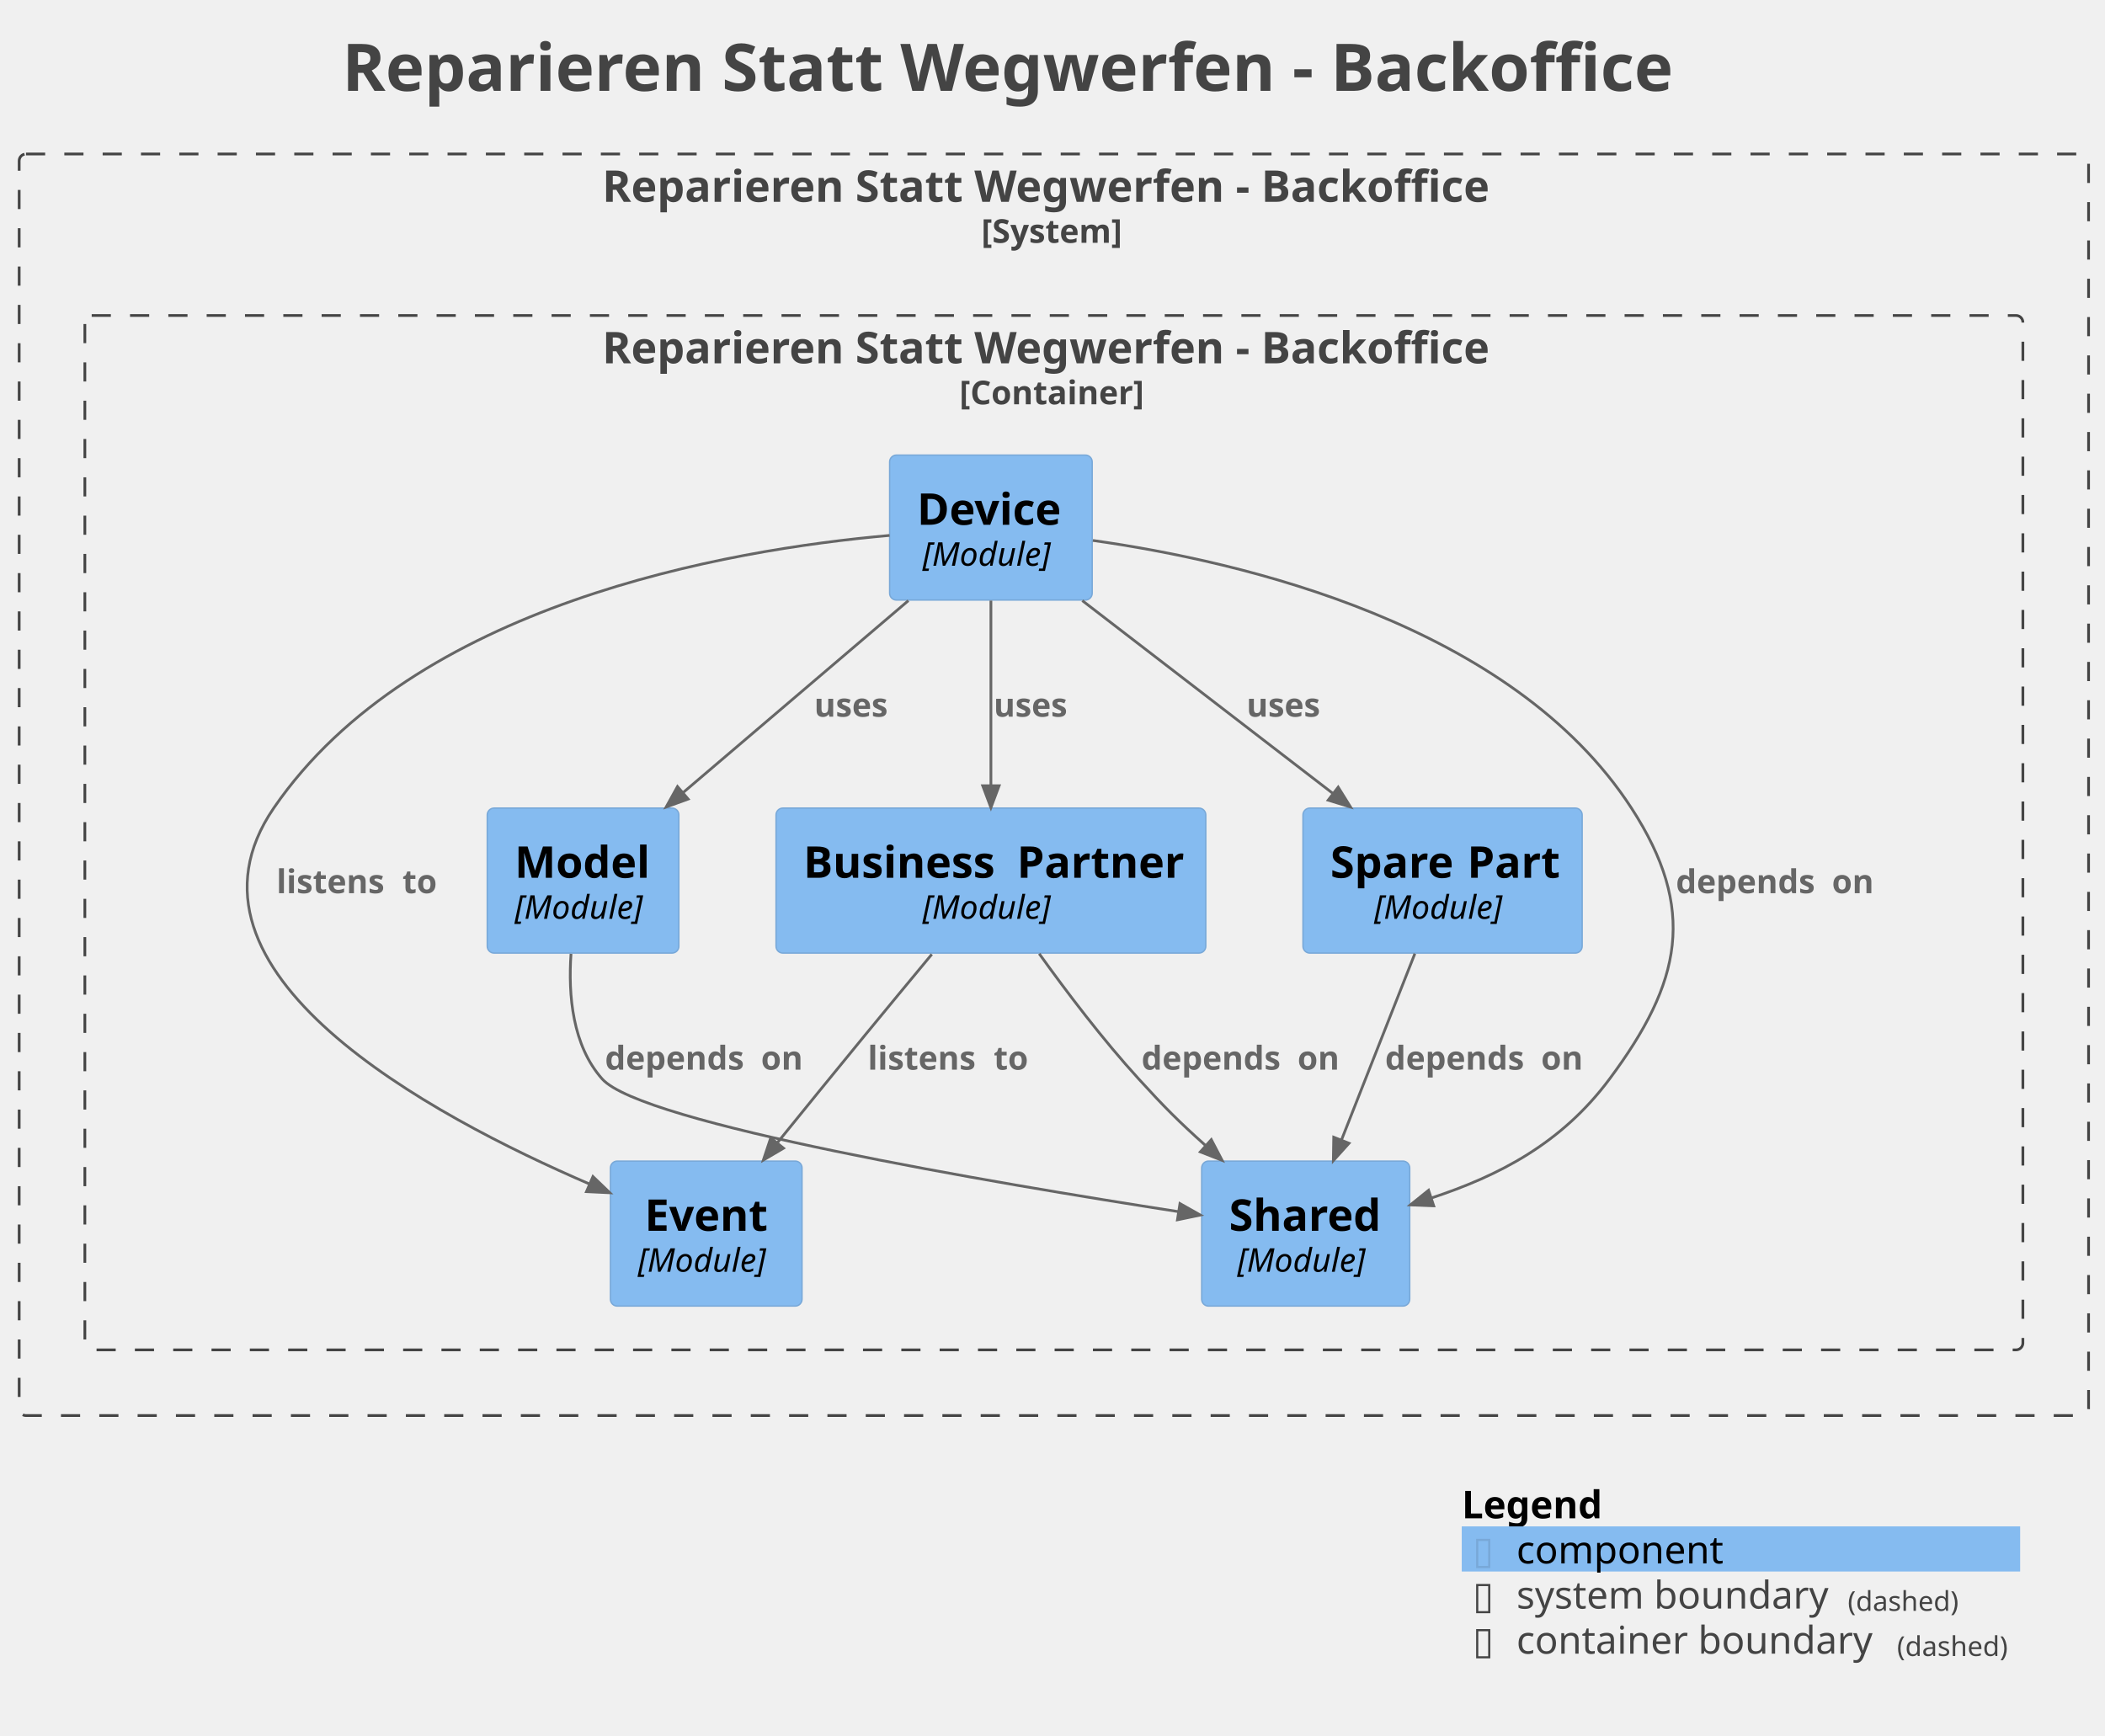
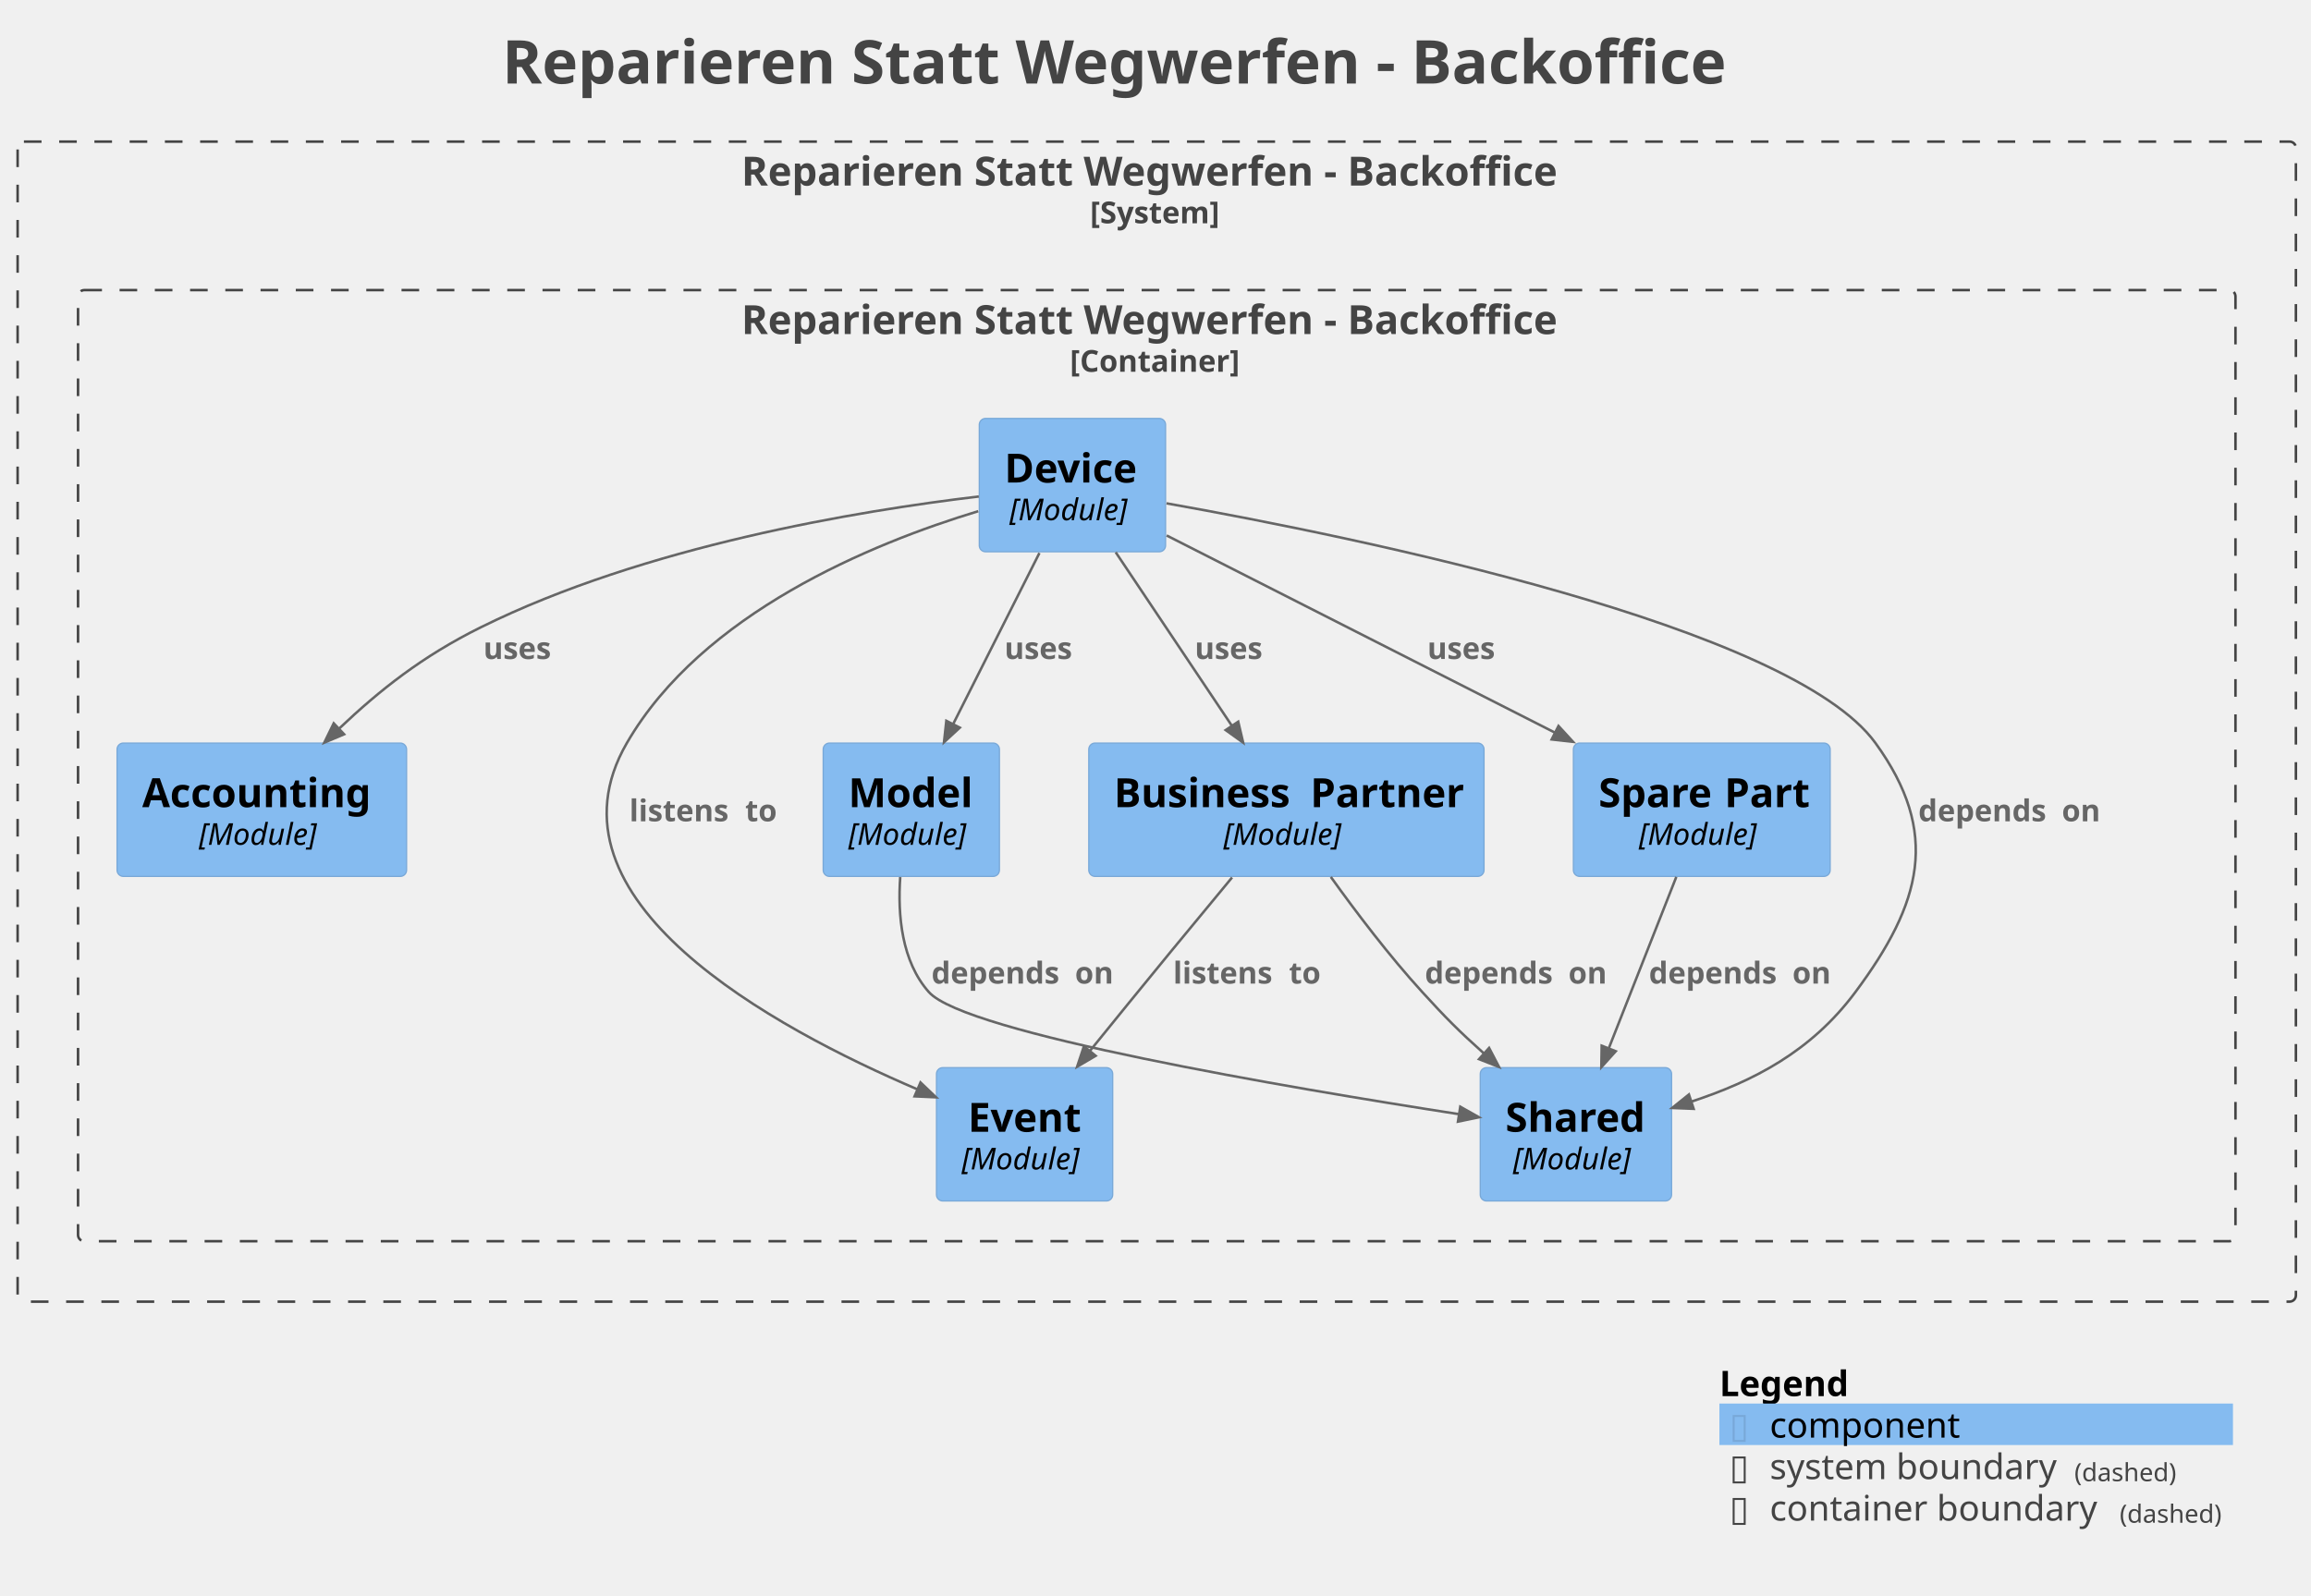
- <svg xmlns="http://www.w3.org/2000/svg" contentStyleType="text/css" height="634px" preserveAspectRatio="none" style="width:769px;height:634px;background:#FFFFFF;" version="1.1" viewBox="0 0 769 634" width="769px" zoomAndPan="magnify">
+ <svg xmlns="http://www.w3.org/2000/svg" contentStyleType="text/css" height="634px" preserveAspectRatio="none" style="width:918px;height:634px;background:#FFFFFF;" version="1.1" viewBox="0 0 918 634" width="918px" zoomAndPan="magnify">
  <defs />
  <g>
-     <text fill="#444444" font-family="sans-serif" font-size="24" font-weight="bold" lengthAdjust="spacing" textLength="505" x="125" y="33.203">Reparieren Statt Wegwerfen - Backoffice
+     <text fill="#444444" font-family="sans-serif" font-size="24" font-weight="bold" lengthAdjust="spacing" textLength="505" x="199.5" y="33.203">Reparieren Statt Wegwerfen - Backoffice
        </text>
    <g id="cluster_ReparierenStattWegwerfenBackoffice_boundary">
-       <rect fill="none" height="460.93" rx="2.5" ry="2.5" style="stroke:#444444;stroke-width:1.0;stroke-dasharray:7.0,7.0;" width="756" x="7" y="56.266" />
-       <text fill="#444444" font-family="sans-serif" font-size="16" font-weight="bold" lengthAdjust="spacing" textLength="330" x="220" y="73.734">Reparieren Statt Wegwerfen - Backoffice
-             </text>
-       <text fill="#444444" font-family="sans-serif" font-size="12" font-weight="bold" lengthAdjust="spacing" textLength="53" x="358.5" y="88.711">[System]
+       <rect fill="none" height="460.93" rx="2.5" ry="2.5" style="stroke:#444444;stroke-width:1.0;stroke-dasharray:7.0,7.0;" width="905" x="7" y="56.266" />
+       <text fill="#444444" font-family="sans-serif" font-size="16" font-weight="bold" lengthAdjust="spacing" textLength="330" x="294.5" y="73.734">Reparieren Statt Wegwerfen - Backoffice
+             </text>
+       <text fill="#444444" font-family="sans-serif" font-size="12" font-weight="bold" lengthAdjust="spacing" textLength="53" x="433" y="88.711">[System]
            </text>
    </g>
    <g id="cluster_ReparierenStattWegwerfenBackoffice.ReparierenStattWegwerfenBackoffice_boundary">
-       <rect fill="none" height="377.93" rx="2.5" ry="2.5" style="stroke:#444444;stroke-width:1.0;stroke-dasharray:7.0,7.0;" width="708" x="31" y="115.266" />
-       <text fill="#444444" font-family="sans-serif" font-size="16" font-weight="bold" lengthAdjust="spacing" textLength="330" x="220" y="132.734">Reparieren Statt Wegwerfen - Backoffice
-             </text>
-       <text fill="#444444" font-family="sans-serif" font-size="12" font-weight="bold" lengthAdjust="spacing" textLength="69" x="350.5" y="147.711">[Container]
+       <rect fill="none" height="377.93" rx="2.5" ry="2.5" style="stroke:#444444;stroke-width:1.0;stroke-dasharray:7.0,7.0;" width="857" x="31" y="115.266" />
+       <text fill="#444444" font-family="sans-serif" font-size="16" font-weight="bold" lengthAdjust="spacing" textLength="330" x="294.5" y="132.734">Reparieren Statt Wegwerfen - Backoffice
+             </text>
+       <text fill="#444444" font-family="sans-serif" font-size="12" font-weight="bold" lengthAdjust="spacing" textLength="69" x="425" y="147.711">[Container]
            </text>
    </g>
    <g id="elem_ReparierenStattWegwerfenBackoffice.ReparierenStattWegwerfenBackoffice.Device">
-       <rect fill="#85BBF0" height="52.977" rx="2.5" ry="2.5" style="stroke:#78A8D8;stroke-width:0.5;" width="74" x="325" y="166.266" />
-       <text fill="#000000" font-family="sans-serif" font-size="16" font-weight="bold" lengthAdjust="spacing" textLength="54" x="335" y="191.734">Device
-             </text>
-       <text fill="#000000" font-family="sans-serif" font-size="12" font-style="italic" lengthAdjust="spacing" textLength="50" x="337" y="206.711">[Module]
+       <rect fill="#85BBF0" height="52.977" rx="2.5" ry="2.5" style="stroke:#78A8D8;stroke-width:0.5;" width="74" x="389" y="166.266" />
+       <text fill="#000000" font-family="sans-serif" font-size="16" font-weight="bold" lengthAdjust="spacing" textLength="54" x="399" y="191.734">Device
+             </text>
+       <text fill="#000000" font-family="sans-serif" font-size="12" font-style="italic" lengthAdjust="spacing" textLength="50" x="401" y="206.711">[Module]
+             </text>
+     </g>
+     <g id="elem_ReparierenStattWegwerfenBackoffice.ReparierenStattWegwerfenBackoffice.Accounting">
+       <rect fill="#85BBF0" height="52.977" rx="2.5" ry="2.5" style="stroke:#78A8D8;stroke-width:0.5;" width="115" x="46.5" y="295.246" />
+       <text fill="#000000" font-family="sans-serif" font-size="16" font-weight="bold" lengthAdjust="spacing" textLength="95" x="56.5" y="320.714">Accounting
+             </text>
+       <text fill="#000000" font-family="sans-serif" font-size="12" font-style="italic" lengthAdjust="spacing" textLength="50" x="79" y="335.691">[Module]
            </text>
    </g>
    <g id="elem_ReparierenStattWegwerfenBackoffice.ReparierenStattWegwerfenBackoffice.Event">
-       <rect fill="#85BBF0" height="52.977" rx="2.5" ry="2.5" style="stroke:#78A8D8;stroke-width:0.5;" width="70" x="223" y="424.216" />
-       <text fill="#000000" font-family="sans-serif" font-size="16" font-weight="bold" lengthAdjust="spacing" textLength="45" x="235.5" y="449.684">Event
-             </text>
-       <text fill="#000000" font-family="sans-serif" font-size="12" font-style="italic" lengthAdjust="spacing" textLength="50" x="233" y="464.661">[Module]
+       <rect fill="#85BBF0" height="52.977" rx="2.5" ry="2.5" style="stroke:#78A8D8;stroke-width:0.5;" width="70" x="372" y="424.216" />
+       <text fill="#000000" font-family="sans-serif" font-size="16" font-weight="bold" lengthAdjust="spacing" textLength="45" x="384.5" y="449.684">Event
+             </text>
+       <text fill="#000000" font-family="sans-serif" font-size="12" font-style="italic" lengthAdjust="spacing" textLength="50" x="382" y="464.661">[Module]
            </text>
    </g>
    <g id="elem_ReparierenStattWegwerfenBackoffice.ReparierenStattWegwerfenBackoffice.Shared">
-       <rect fill="#85BBF0" height="52.977" rx="2.5" ry="2.5" style="stroke:#78A8D8;stroke-width:0.5;" width="76" x="439" y="424.216" />
-       <text fill="#000000" font-family="sans-serif" font-size="16" font-weight="bold" lengthAdjust="spacing" textLength="56" x="449" y="449.684">Shared
-             </text>
-       <text fill="#000000" font-family="sans-serif" font-size="12" font-style="italic" lengthAdjust="spacing" textLength="50" x="452" y="464.661">[Module]
+       <rect fill="#85BBF0" height="52.977" rx="2.5" ry="2.5" style="stroke:#78A8D8;stroke-width:0.5;" width="76" x="588" y="424.216" />
+       <text fill="#000000" font-family="sans-serif" font-size="16" font-weight="bold" lengthAdjust="spacing" textLength="56" x="598" y="449.684">Shared
+             </text>
+       <text fill="#000000" font-family="sans-serif" font-size="12" font-style="italic" lengthAdjust="spacing" textLength="50" x="601" y="464.661">[Module]
            </text>
    </g>
    <g id="elem_ReparierenStattWegwerfenBackoffice.ReparierenStattWegwerfenBackoffice.BusinessPartner">
-       <rect fill="#85BBF0" height="52.977" rx="2.5" ry="2.5" style="stroke:#78A8D8;stroke-width:0.5;" width="157" x="283.5" y="295.246" />
-       <text fill="#000000" font-family="sans-serif" font-size="16" font-weight="bold" lengthAdjust="spacing" textLength="73" x="293.5" y="320.714">Business
-             </text>
-       <text fill="#000000" font-family="sans-serif" font-size="16" font-weight="bold" lengthAdjust="spacing" textLength="5" x="366.5" y="320.714"> 
-             </text>
-       <text fill="#000000" font-family="sans-serif" font-size="16" font-weight="bold" lengthAdjust="spacing" textLength="59" x="371.5" y="320.714">Partner
+       <rect fill="#85BBF0" height="52.977" rx="2.5" ry="2.5" style="stroke:#78A8D8;stroke-width:0.5;" width="157" x="432.5" y="295.246" />
+       <text fill="#000000" font-family="sans-serif" font-size="16" font-weight="bold" lengthAdjust="spacing" textLength="73" x="442.5" y="320.714">Business
+             </text>
+       <text fill="#000000" font-family="sans-serif" font-size="16" font-weight="bold" lengthAdjust="spacing" textLength="5" x="515.5" y="320.714"> 
+             </text>
+       <text fill="#000000" font-family="sans-serif" font-size="16" font-weight="bold" lengthAdjust="spacing" textLength="59" x="520.5" y="320.714">Partner
+             </text>
+       <text fill="#000000" font-family="sans-serif" font-size="12" font-style="italic" lengthAdjust="spacing" textLength="50" x="486" y="335.691">[Module]
+             </text>
+     </g>
+     <g id="elem_ReparierenStattWegwerfenBackoffice.ReparierenStattWegwerfenBackoffice.Model">
+       <rect fill="#85BBF0" height="52.977" rx="2.5" ry="2.5" style="stroke:#78A8D8;stroke-width:0.5;" width="70" x="327" y="295.246" />
+       <text fill="#000000" font-family="sans-serif" font-size="16" font-weight="bold" lengthAdjust="spacing" textLength="50" x="337" y="320.714">Model
            </text>
      <text fill="#000000" font-family="sans-serif" font-size="12" font-style="italic" lengthAdjust="spacing" textLength="50" x="337" y="335.691">[Module]
            </text>
    </g>
-     <g id="elem_ReparierenStattWegwerfenBackoffice.ReparierenStattWegwerfenBackoffice.Model">
-       <rect fill="#85BBF0" height="52.977" rx="2.5" ry="2.5" style="stroke:#78A8D8;stroke-width:0.5;" width="70" x="178" y="295.246" />
-       <text fill="#000000" font-family="sans-serif" font-size="16" font-weight="bold" lengthAdjust="spacing" textLength="50" x="188" y="320.714">Model
-             </text>
-       <text fill="#000000" font-family="sans-serif" font-size="12" font-style="italic" lengthAdjust="spacing" textLength="50" x="188" y="335.691">[Module]
-             </text>
-     </g>
    <g id="elem_ReparierenStattWegwerfenBackoffice.ReparierenStattWegwerfenBackoffice.SparePart">
-       <rect fill="#85BBF0" height="52.977" rx="2.5" ry="2.5" style="stroke:#78A8D8;stroke-width:0.5;" width="102" x="476" y="295.246" />
-       <text fill="#000000" font-family="sans-serif" font-size="16" font-weight="bold" lengthAdjust="spacing" textLength="45" x="486" y="320.714">Spare
-             </text>
-       <text fill="#000000" font-family="sans-serif" font-size="16" font-weight="bold" lengthAdjust="spacing" textLength="5" x="531" y="320.714"> 
-             </text>
-       <text fill="#000000" font-family="sans-serif" font-size="16" font-weight="bold" lengthAdjust="spacing" textLength="32" x="536" y="320.714">Part
-             </text>
-       <text fill="#000000" font-family="sans-serif" font-size="12" font-style="italic" lengthAdjust="spacing" textLength="50" x="502" y="335.691">[Module]
+       <rect fill="#85BBF0" height="52.977" rx="2.5" ry="2.5" style="stroke:#78A8D8;stroke-width:0.5;" width="102" x="625" y="295.246" />
+       <text fill="#000000" font-family="sans-serif" font-size="16" font-weight="bold" lengthAdjust="spacing" textLength="45" x="635" y="320.714">Spare
+             </text>
+       <text fill="#000000" font-family="sans-serif" font-size="16" font-weight="bold" lengthAdjust="spacing" textLength="5" x="680" y="320.714"> 
+             </text>
+       <text fill="#000000" font-family="sans-serif" font-size="16" font-weight="bold" lengthAdjust="spacing" textLength="32" x="685" y="320.714">Part
+             </text>
+       <text fill="#000000" font-family="sans-serif" font-size="12" font-style="italic" lengthAdjust="spacing" textLength="50" x="651" y="335.691">[Module]
            </text>
    </g>
    <g id="link_ReparierenStattWegwerfenBackoffice.ReparierenStattWegwerfenBackoffice.Device_ReparierenStattWegwerfenBackoffice.ReparierenStattWegwerfenBackoffice.Event">
-       <path d="M324.97,195.626 C265.73,200.836 151.14,220.596 100,295.246 C59.03,355.056 157.323,407.579 215.434,432.629 " fill="none" id="ReparierenStattWegwerfenBackoffice.ReparierenStattWegwerfenBackoffice.Device-to-ReparierenStattWegwerfenBackoffice.ReparierenStattWegwerfenBackoffice.Event" style="stroke:#666666;stroke-width:1.0;" />
-       <polygon fill="#666666" points="222.78,435.796,216.621,429.874,214.246,435.384,222.78,435.796" style="stroke:#666666;stroke-width:1.0;" />
-       <text fill="#666666" font-family="sans-serif" font-size="12" font-weight="bold" lengthAdjust="spacing" textLength="42" x="101" y="326.337">listens
-             </text>
-       <text fill="#666666" font-family="sans-serif" font-size="12" font-weight="bold" lengthAdjust="spacing" textLength="4" x="143" y="326.337"> 
-             </text>
-       <text fill="#666666" font-family="sans-serif" font-size="12" font-weight="bold" lengthAdjust="spacing" textLength="13" x="147" y="326.337">to
+       <path d="M388.59,203.116 C346.14,215.966 278.92,243.596 249,295.246 C212.85,357.646 307.645,408.549 364.475,432.859 " fill="none" id="ReparierenStattWegwerfenBackoffice.ReparierenStattWegwerfenBackoffice.Device-to-ReparierenStattWegwerfenBackoffice.ReparierenStattWegwerfenBackoffice.Event" style="stroke:#666666;stroke-width:1.0;" />
+       <polygon fill="#666666" points="371.83,436.006,365.655,430.101,363.295,435.618,371.83,436.006" style="stroke:#666666;stroke-width:1.0;" />
+       <text fill="#666666" font-family="sans-serif" font-size="12" font-weight="bold" lengthAdjust="spacing" textLength="42" x="250" y="326.337">listens
+             </text>
+       <text fill="#666666" font-family="sans-serif" font-size="12" font-weight="bold" lengthAdjust="spacing" textLength="4" x="292" y="326.337"> 
+             </text>
+       <text fill="#666666" font-family="sans-serif" font-size="12" font-weight="bold" lengthAdjust="spacing" textLength="13" x="296" y="326.337">to
            </text>
    </g>
    <g id="link_ReparierenStattWegwerfenBackoffice.ReparierenStattWegwerfenBackoffice.Device_ReparierenStattWegwerfenBackoffice.ReparierenStattWegwerfenBackoffice.Shared">
-       <path d="M399.25,197.466 C453.47,205.106 552.39,227.996 596,295.246 C620.02,332.266 614.35,358.816 588,394.216 C570.38,417.896 547.428,429.621 522.828,437.731 " fill="none" id="ReparierenStattWegwerfenBackoffice.ReparierenStattWegwerfenBackoffice.Device-to-ReparierenStattWegwerfenBackoffice.ReparierenStattWegwerfenBackoffice.Shared" style="stroke:#666666;stroke-width:1.0;" />
-       <polygon fill="#666666" points="515.23,440.236,523.767,440.58,521.889,434.882,515.23,440.236" style="stroke:#666666;stroke-width:1.0;" />
-       <text fill="#666666" font-family="sans-serif" font-size="12" font-weight="bold" lengthAdjust="spacing" textLength="53" x="612.23" y="326.337">depends
-             </text>
-       <text fill="#666666" font-family="sans-serif" font-size="12" font-weight="bold" lengthAdjust="spacing" textLength="4" x="665.23" y="326.337"> 
-             </text>
-       <text fill="#666666" font-family="sans-serif" font-size="12" font-weight="bold" lengthAdjust="spacing" textLength="16" x="669.23" y="326.337">on
+       <path d="M463.38,199.996 C540.19,213.686 711.39,248.816 745,295.246 C770.88,330.986 763.35,358.816 737,394.216 C719.38,417.896 696.428,429.621 671.828,437.731 " fill="none" id="ReparierenStattWegwerfenBackoffice.ReparierenStattWegwerfenBackoffice.Device-to-ReparierenStattWegwerfenBackoffice.ReparierenStattWegwerfenBackoffice.Shared" style="stroke:#666666;stroke-width:1.0;" />
+       <polygon fill="#666666" points="664.23,440.236,672.767,440.58,670.889,434.882,664.23,440.236" style="stroke:#666666;stroke-width:1.0;" />
+       <text fill="#666666" font-family="sans-serif" font-size="12" font-weight="bold" lengthAdjust="spacing" textLength="53" x="762.01" y="326.337">depends
+             </text>
+       <text fill="#666666" font-family="sans-serif" font-size="12" font-weight="bold" lengthAdjust="spacing" textLength="4" x="815.01" y="326.337"> 
+             </text>
+       <text fill="#666666" font-family="sans-serif" font-size="12" font-weight="bold" lengthAdjust="spacing" textLength="16" x="819.01" y="326.337">on
            </text>
    </g>
    <g id="link_ReparierenStattWegwerfenBackoffice.ReparierenStattWegwerfenBackoffice.Device_ReparierenStattWegwerfenBackoffice.ReparierenStattWegwerfenBackoffice.Model">
-       <path d="M331.85,219.446 C306.08,241.406 275.279,267.657 249.449,289.667 " fill="none" id="ReparierenStattWegwerfenBackoffice.ReparierenStattWegwerfenBackoffice.Device-to-ReparierenStattWegwerfenBackoffice.ReparierenStattWegwerfenBackoffice.Model" style="stroke:#666666;stroke-width:1.0;" />
-       <polygon fill="#666666" points="243.36,294.856,251.395,291.95,247.503,287.384,243.36,294.856" style="stroke:#666666;stroke-width:1.0;" />
-       <text fill="#666666" font-family="sans-serif" font-size="12" font-weight="bold" lengthAdjust="spacing" textLength="29" x="297.42" y="261.847">uses
+       <path d="M412.89,219.726 C408.19,229.036 402.86,239.606 398,249.246 C390.37,264.386 385.441,274.182 378.591,287.772 " fill="none" id="ReparierenStattWegwerfenBackoffice.ReparierenStattWegwerfenBackoffice.Device-to-ReparierenStattWegwerfenBackoffice.ReparierenStattWegwerfenBackoffice.Model" style="stroke:#666666;stroke-width:1.0;" />
+       <polygon fill="#666666" points="374.99,294.916,381.27,289.122,375.912,286.421,374.99,294.916" style="stroke:#666666;stroke-width:1.0;" />
+       <text fill="#666666" font-family="sans-serif" font-size="12" font-weight="bold" lengthAdjust="spacing" textLength="29" x="399" y="261.847">uses
            </text>
    </g>
    <g id="link_ReparierenStattWegwerfenBackoffice.ReparierenStattWegwerfenBackoffice.Device_ReparierenStattWegwerfenBackoffice.ReparierenStattWegwerfenBackoffice.BusinessPartner">
-       <path d="M362,219.446 C362,241.476 362,265.056 362,287.076 " fill="none" id="ReparierenStattWegwerfenBackoffice.ReparierenStattWegwerfenBackoffice.Device-to-ReparierenStattWegwerfenBackoffice.ReparierenStattWegwerfenBackoffice.BusinessPartner" style="stroke:#666666;stroke-width:1.0;" />
-       <polygon fill="#666666" points="362,295.076,365,287.076,359,287.076,362,295.076" style="stroke:#666666;stroke-width:1.0;" />
-       <text fill="#666666" font-family="sans-serif" font-size="12" font-weight="bold" lengthAdjust="spacing" textLength="29" x="363" y="261.847">uses
+       <path d="M443.2,219.446 C457.95,241.476 474.63,266.408 489.37,288.428 " fill="none" id="ReparierenStattWegwerfenBackoffice.ReparierenStattWegwerfenBackoffice.Device-to-ReparierenStattWegwerfenBackoffice.ReparierenStattWegwerfenBackoffice.BusinessPartner" style="stroke:#666666;stroke-width:1.0;" />
+       <polygon fill="#666666" points="493.82,295.076,491.863,286.759,486.877,290.096,493.82,295.076" style="stroke:#666666;stroke-width:1.0;" />
+       <text fill="#666666" font-family="sans-serif" font-size="12" font-weight="bold" lengthAdjust="spacing" textLength="29" x="474.59" y="261.847">uses
            </text>
    </g>
    <g id="link_ReparierenStattWegwerfenBackoffice.ReparierenStattWegwerfenBackoffice.Device_ReparierenStattWegwerfenBackoffice.ReparierenStattWegwerfenBackoffice.SparePart">
-       <path d="M395.39,219.446 C423.92,241.406 458.44,267.966 487.04,289.976 " fill="none" id="ReparierenStattWegwerfenBackoffice.ReparierenStattWegwerfenBackoffice.Device-to-ReparierenStattWegwerfenBackoffice.ReparierenStattWegwerfenBackoffice.SparePart" style="stroke:#666666;stroke-width:1.0;" />
-       <polygon fill="#666666" points="493.38,294.856,488.87,287.599,485.21,292.354,493.38,294.856" style="stroke:#666666;stroke-width:1.0;" />
-       <text fill="#666666" font-family="sans-serif" font-size="12" font-weight="bold" lengthAdjust="spacing" textLength="29" x="455.38" y="261.847">uses
+       <path d="M463.43,212.766 C506.33,234.556 569.777,266.783 617.727,291.133 " fill="none" id="ReparierenStattWegwerfenBackoffice.ReparierenStattWegwerfenBackoffice.Device-to-ReparierenStattWegwerfenBackoffice.ReparierenStattWegwerfenBackoffice.SparePart" style="stroke:#666666;stroke-width:1.0;" />
+       <polygon fill="#666666" points="624.86,294.756,619.085,288.459,616.369,293.808,624.86,294.756" style="stroke:#666666;stroke-width:1.0;" />
+       <text fill="#666666" font-family="sans-serif" font-size="12" font-weight="bold" lengthAdjust="spacing" textLength="29" x="566.97" y="261.847">uses
+             </text>
+     </g>
+     <g id="link_ReparierenStattWegwerfenBackoffice.ReparierenStattWegwerfenBackoffice.Device_ReparierenStattWegwerfenBackoffice.ReparierenStattWegwerfenBackoffice.Accounting">
+       <path d="M388.82,197.276 C340.95,202.946 256.18,216.966 191,249.246 C167.7,260.786 150.938,274.124 134.628,289.574 " fill="none" id="ReparierenStattWegwerfenBackoffice.ReparierenStattWegwerfenBackoffice.Device-to-ReparierenStattWegwerfenBackoffice.ReparierenStattWegwerfenBackoffice.Accounting" style="stroke:#666666;stroke-width:1.0;" />
+       <polygon fill="#666666" points="128.82,295.076,136.691,291.752,132.565,287.396,128.82,295.076" style="stroke:#666666;stroke-width:1.0;" />
+       <text fill="#666666" font-family="sans-serif" font-size="12" font-weight="bold" lengthAdjust="spacing" textLength="29" x="192" y="261.847">uses
+             </text>
+     </g>
+     <g id="link_ReparierenStattWegwerfenBackoffice.ReparierenStattWegwerfenBackoffice.SparePart_ReparierenStattWegwerfenBackoffice.ReparierenStattWegwerfenBackoffice.Shared">
+       <path d="M665.88,348.426 C657.21,370.456 647.702,394.592 639.032,416.602 " fill="none" id="ReparierenStattWegwerfenBackoffice.ReparierenStattWegwerfenBackoffice.SparePart-to-ReparierenStattWegwerfenBackoffice.ReparierenStattWegwerfenBackoffice.Shared" style="stroke:#666666;stroke-width:1.0;" />
+       <polygon fill="#666666" points="636.1,424.046,641.823,417.702,636.241,415.503,636.1,424.046" style="stroke:#666666;stroke-width:1.0;" />
+       <text fill="#666666" font-family="sans-serif" font-size="12" font-weight="bold" lengthAdjust="spacing" textLength="53" x="654.99" y="390.817">depends
+             </text>
+       <text fill="#666666" font-family="sans-serif" font-size="12" font-weight="bold" lengthAdjust="spacing" textLength="4" x="707.99" y="390.817"> 
+             </text>
+       <text fill="#666666" font-family="sans-serif" font-size="12" font-weight="bold" lengthAdjust="spacing" textLength="16" x="711.99" y="390.817">on
            </text>
    </g>
    <g id="link_ReparierenStattWegwerfenBackoffice.ReparierenStattWegwerfenBackoffice.BusinessPartner_ReparierenStattWegwerfenBackoffice.ReparierenStattWegwerfenBackoffice.Event">
-       <path d="M340.41,348.656 C332.69,357.956 323.94,368.546 316,378.216 C303.64,393.296 294.911,404.016 283.901,417.626 " fill="none" id="ReparierenStattWegwerfenBackoffice.ReparierenStattWegwerfenBackoffice.BusinessPartner-to-ReparierenStattWegwerfenBackoffice.ReparierenStattWegwerfenBackoffice.Event" style="stroke:#666666;stroke-width:1.0;" />
-       <polygon fill="#666666" points="278.87,423.846,286.234,419.513,281.569,415.739,278.87,423.846" style="stroke:#666666;stroke-width:1.0;" />
-       <text fill="#666666" font-family="sans-serif" font-size="12" font-weight="bold" lengthAdjust="spacing" textLength="42" x="317" y="390.817">listens
-             </text>
-       <text fill="#666666" font-family="sans-serif" font-size="12" font-weight="bold" lengthAdjust="spacing" textLength="4" x="359" y="390.817"> 
-             </text>
-       <text fill="#666666" font-family="sans-serif" font-size="12" font-weight="bold" lengthAdjust="spacing" textLength="13" x="363" y="390.817">to
+       <path d="M489.41,348.656 C481.69,357.956 472.94,368.546 465,378.216 C452.64,393.296 443.911,404.016 432.901,417.626 " fill="none" id="ReparierenStattWegwerfenBackoffice.ReparierenStattWegwerfenBackoffice.BusinessPartner-to-ReparierenStattWegwerfenBackoffice.ReparierenStattWegwerfenBackoffice.Event" style="stroke:#666666;stroke-width:1.0;" />
+       <polygon fill="#666666" points="427.87,423.846,435.234,419.513,430.569,415.739,427.87,423.846" style="stroke:#666666;stroke-width:1.0;" />
+       <text fill="#666666" font-family="sans-serif" font-size="12" font-weight="bold" lengthAdjust="spacing" textLength="42" x="466" y="390.817">listens
+             </text>
+       <text fill="#666666" font-family="sans-serif" font-size="12" font-weight="bold" lengthAdjust="spacing" textLength="4" x="508" y="390.817"> 
+             </text>
+       <text fill="#666666" font-family="sans-serif" font-size="12" font-weight="bold" lengthAdjust="spacing" textLength="13" x="512" y="390.817">to
            </text>
    </g>
    <g id="link_ReparierenStattWegwerfenBackoffice.ReparierenStattWegwerfenBackoffice.BusinessPartner_ReparierenStattWegwerfenBackoffice.ReparierenStattWegwerfenBackoffice.Shared">
-       <path d="M379.65,348.446 C389.71,362.476 402.89,379.856 416,394.216 C425.36,404.476 430.431,409.588 440.511,418.618 " fill="none" id="ReparierenStattWegwerfenBackoffice.ReparierenStattWegwerfenBackoffice.BusinessPartner-to-ReparierenStattWegwerfenBackoffice.ReparierenStattWegwerfenBackoffice.Shared" style="stroke:#666666;stroke-width:1.0;" />
-       <polygon fill="#666666" points="446.47,423.956,442.513,416.383,438.51,420.852,446.47,423.956" style="stroke:#666666;stroke-width:1.0;" />
-       <text fill="#666666" font-family="sans-serif" font-size="12" font-weight="bold" lengthAdjust="spacing" textLength="53" x="417" y="390.817">depends
-             </text>
-       <text fill="#666666" font-family="sans-serif" font-size="12" font-weight="bold" lengthAdjust="spacing" textLength="4" x="470" y="390.817"> 
-             </text>
-       <text fill="#666666" font-family="sans-serif" font-size="12" font-weight="bold" lengthAdjust="spacing" textLength="16" x="474" y="390.817">on
+       <path d="M528.65,348.446 C538.71,362.476 551.89,379.856 565,394.216 C574.36,404.476 579.431,409.588 589.511,418.618 " fill="none" id="ReparierenStattWegwerfenBackoffice.ReparierenStattWegwerfenBackoffice.BusinessPartner-to-ReparierenStattWegwerfenBackoffice.ReparierenStattWegwerfenBackoffice.Shared" style="stroke:#666666;stroke-width:1.0;" />
+       <polygon fill="#666666" points="595.47,423.956,591.513,416.383,587.51,420.852,595.47,423.956" style="stroke:#666666;stroke-width:1.0;" />
+       <text fill="#666666" font-family="sans-serif" font-size="12" font-weight="bold" lengthAdjust="spacing" textLength="53" x="566" y="390.817">depends
+             </text>
+       <text fill="#666666" font-family="sans-serif" font-size="12" font-weight="bold" lengthAdjust="spacing" textLength="4" x="619" y="390.817"> 
+             </text>
+       <text fill="#666666" font-family="sans-serif" font-size="12" font-weight="bold" lengthAdjust="spacing" textLength="16" x="623" y="390.817">on
            </text>
    </g>
    <g id="link_ReparierenStattWegwerfenBackoffice.ReparierenStattWegwerfenBackoffice.Model_ReparierenStattWegwerfenBackoffice.ReparierenStattWegwerfenBackoffice.Shared">
-       <path d="M208.6,348.496 C207.55,363.586 209.13,382.026 220,394.216 C234.5,410.496 362.515,432.138 430.605,442.708 " fill="none" id="ReparierenStattWegwerfenBackoffice.ReparierenStattWegwerfenBackoffice.Model-to-ReparierenStattWegwerfenBackoffice.ReparierenStattWegwerfenBackoffice.Shared" style="stroke:#666666;stroke-width:1.0;" />
-       <polygon fill="#666666" points="438.51,443.936,431.065,439.744,430.144,445.673,438.51,443.936" style="stroke:#666666;stroke-width:1.0;" />
-       <text fill="#666666" font-family="sans-serif" font-size="12" font-weight="bold" lengthAdjust="spacing" textLength="53" x="221" y="390.817">depends
-             </text>
-       <text fill="#666666" font-family="sans-serif" font-size="12" font-weight="bold" lengthAdjust="spacing" textLength="4" x="274" y="390.817"> 
-             </text>
-       <text fill="#666666" font-family="sans-serif" font-size="12" font-weight="bold" lengthAdjust="spacing" textLength="16" x="278" y="390.817">on
-             </text>
-     </g>
-     <g id="link_ReparierenStattWegwerfenBackoffice.ReparierenStattWegwerfenBackoffice.SparePart_ReparierenStattWegwerfenBackoffice.ReparierenStattWegwerfenBackoffice.Shared">
-       <path d="M516.88,348.426 C508.21,370.456 498.702,394.592 490.032,416.602 " fill="none" id="ReparierenStattWegwerfenBackoffice.ReparierenStattWegwerfenBackoffice.SparePart-to-ReparierenStattWegwerfenBackoffice.ReparierenStattWegwerfenBackoffice.Shared" style="stroke:#666666;stroke-width:1.0;" />
-       <polygon fill="#666666" points="487.1,424.046,492.823,417.702,487.241,415.503,487.1,424.046" style="stroke:#666666;stroke-width:1.0;" />
-       <text fill="#666666" font-family="sans-serif" font-size="12" font-weight="bold" lengthAdjust="spacing" textLength="53" x="505.99" y="390.817">depends
-             </text>
-       <text fill="#666666" font-family="sans-serif" font-size="12" font-weight="bold" lengthAdjust="spacing" textLength="4" x="558.99" y="390.817"> 
-             </text>
-       <text fill="#666666" font-family="sans-serif" font-size="12" font-weight="bold" lengthAdjust="spacing" textLength="16" x="562.99" y="390.817">on
-             </text>
-     </g>
-     <rect fill="none" height="16.488" style="stroke:none;stroke-width:1.0;" width="204" x="534" y="541.196" />
-     <text fill="#000000" font-family="sans-serif" font-size="14" font-weight="bold" lengthAdjust="spacing" textLength="51" x="534" y="554.731">Legend
-         </text>
-     <text fill="#FFFFFF" font-family="sans-serif" font-size="14" lengthAdjust="spacing" textLength="4" x="585" y="554.731"> 
-         </text>
-     <rect fill="#85BBF0" height="16.488" style="stroke:none;stroke-width:1.0;" width="204" x="534" y="557.684" />
-     <text fill="#78A8D8" font-family="sans-serif" font-size="14" lengthAdjust="spacing" textLength="8" x="538" y="571.219">▯
-         </text>
-     <text fill="#FFFFFF" font-family="sans-serif" font-size="14" lengthAdjust="spacing" textLength="4" x="546" y="571.219"> 
-         </text>
-     <text fill="#000000" font-family="sans-serif" font-size="14" lengthAdjust="spacing" textLength="78" x="554" y="571.219">component
-         </text>
-     <text fill="#FFFFFF" font-family="sans-serif" font-size="14" lengthAdjust="spacing" textLength="4" x="636" y="571.219"> 
-         </text>
-     <rect fill="none" height="16.488" style="stroke:none;stroke-width:1.0;" width="204" x="534" y="574.172" />
-     <text fill="#444444" font-family="sans-serif" font-size="14" lengthAdjust="spacing" textLength="8" x="538" y="587.707">▯
-         </text>
-     <text fill="#FFFFFF" font-family="sans-serif" font-size="14" lengthAdjust="spacing" textLength="4" x="546" y="587.707"> 
-         </text>
-     <text fill="#444444" font-family="sans-serif" font-size="14" lengthAdjust="spacing" textLength="117" x="554" y="587.707">system boundary
-         </text>
-     <text fill="#444444" font-family="sans-serif" font-size="10" lengthAdjust="spacing" textLength="41" x="675" y="588.551">(dashed)
-         </text>
-     <text fill="#FFFFFF" font-family="sans-serif" font-size="14" lengthAdjust="spacing" textLength="4" x="716" y="587.707"> 
-         </text>
-     <rect fill="none" height="16.488" style="stroke:none;stroke-width:1.0;" width="204" x="534" y="590.66" />
-     <text fill="#444444" font-family="sans-serif" font-size="14" lengthAdjust="spacing" textLength="8" x="538" y="604.196">▯
-         </text>
-     <text fill="#FFFFFF" font-family="sans-serif" font-size="14" lengthAdjust="spacing" textLength="4" x="546" y="604.196"> 
-         </text>
-     <text fill="#444444" font-family="sans-serif" font-size="14" lengthAdjust="spacing" textLength="135" x="554" y="604.196">container boundary
-         </text>
-     <text fill="#444444" font-family="sans-serif" font-size="10" lengthAdjust="spacing" textLength="41" x="693" y="605.039">(dashed)
-         </text>
-     <text fill="#FFFFFF" font-family="sans-serif" font-size="14" lengthAdjust="spacing" textLength="4" x="734" y="604.196"> 
-         </text>
-     <line style="stroke:none;stroke-width:1.0;" x1="534" x2="738" y1="541.196" y2="541.196" />
-     <line style="stroke:none;stroke-width:1.0;" x1="534" x2="738" y1="557.684" y2="557.684" />
-     <line style="stroke:none;stroke-width:1.0;" x1="534" x2="738" y1="574.172" y2="574.172" />
-     <line style="stroke:none;stroke-width:1.0;" x1="534" x2="738" y1="590.66" y2="590.66" />
-     <line style="stroke:none;stroke-width:1.0;" x1="534" x2="738" y1="607.149" y2="607.149" />
-     <line style="stroke:none;stroke-width:1.0;" x1="534" x2="534" y1="541.196" y2="607.149" />
-     <line style="stroke:none;stroke-width:1.0;" x1="738" x2="738" y1="541.196" y2="607.149" />
+       <path d="M357.6,348.496 C356.55,363.586 358.13,382.026 369,394.216 C383.5,410.496 511.515,432.138 579.605,442.708 " fill="none" id="ReparierenStattWegwerfenBackoffice.ReparierenStattWegwerfenBackoffice.Model-to-ReparierenStattWegwerfenBackoffice.ReparierenStattWegwerfenBackoffice.Shared" style="stroke:#666666;stroke-width:1.0;" />
+       <polygon fill="#666666" points="587.51,443.936,580.065,439.744,579.144,445.673,587.51,443.936" style="stroke:#666666;stroke-width:1.0;" />
+       <text fill="#666666" font-family="sans-serif" font-size="12" font-weight="bold" lengthAdjust="spacing" textLength="53" x="370" y="390.817">depends
+             </text>
+       <text fill="#666666" font-family="sans-serif" font-size="12" font-weight="bold" lengthAdjust="spacing" textLength="4" x="423" y="390.817"> 
+             </text>
+       <text fill="#666666" font-family="sans-serif" font-size="12" font-weight="bold" lengthAdjust="spacing" textLength="16" x="427" y="390.817">on
+             </text>
+     </g>
+     <rect fill="none" height="16.488" style="stroke:none;stroke-width:1.0;" width="204" x="683" y="541.196" />
+     <text fill="#000000" font-family="sans-serif" font-size="14" font-weight="bold" lengthAdjust="spacing" textLength="51" x="683" y="554.731">Legend
+         </text>
+     <text fill="#FFFFFF" font-family="sans-serif" font-size="14" lengthAdjust="spacing" textLength="4" x="734" y="554.731"> 
+         </text>
+     <rect fill="#85BBF0" height="16.488" style="stroke:none;stroke-width:1.0;" width="204" x="683" y="557.684" />
+     <text fill="#78A8D8" font-family="sans-serif" font-size="14" lengthAdjust="spacing" textLength="8" x="687" y="571.219">▯
+         </text>
+     <text fill="#FFFFFF" font-family="sans-serif" font-size="14" lengthAdjust="spacing" textLength="4" x="695" y="571.219"> 
+         </text>
+     <text fill="#000000" font-family="sans-serif" font-size="14" lengthAdjust="spacing" textLength="78" x="703" y="571.219">component
+         </text>
+     <text fill="#FFFFFF" font-family="sans-serif" font-size="14" lengthAdjust="spacing" textLength="4" x="785" y="571.219"> 
+         </text>
+     <rect fill="none" height="16.488" style="stroke:none;stroke-width:1.0;" width="204" x="683" y="574.172" />
+     <text fill="#444444" font-family="sans-serif" font-size="14" lengthAdjust="spacing" textLength="8" x="687" y="587.707">▯
+         </text>
+     <text fill="#FFFFFF" font-family="sans-serif" font-size="14" lengthAdjust="spacing" textLength="4" x="695" y="587.707"> 
+         </text>
+     <text fill="#444444" font-family="sans-serif" font-size="14" lengthAdjust="spacing" textLength="117" x="703" y="587.707">system boundary
+         </text>
+     <text fill="#444444" font-family="sans-serif" font-size="10" lengthAdjust="spacing" textLength="41" x="824" y="588.551">(dashed)
+         </text>
+     <text fill="#FFFFFF" font-family="sans-serif" font-size="14" lengthAdjust="spacing" textLength="4" x="865" y="587.707"> 
+         </text>
+     <rect fill="none" height="16.488" style="stroke:none;stroke-width:1.0;" width="204" x="683" y="590.66" />
+     <text fill="#444444" font-family="sans-serif" font-size="14" lengthAdjust="spacing" textLength="8" x="687" y="604.196">▯
+         </text>
+     <text fill="#FFFFFF" font-family="sans-serif" font-size="14" lengthAdjust="spacing" textLength="4" x="695" y="604.196"> 
+         </text>
+     <text fill="#444444" font-family="sans-serif" font-size="14" lengthAdjust="spacing" textLength="135" x="703" y="604.196">container boundary
+         </text>
+     <text fill="#444444" font-family="sans-serif" font-size="10" lengthAdjust="spacing" textLength="41" x="842" y="605.039">(dashed)
+         </text>
+     <text fill="#FFFFFF" font-family="sans-serif" font-size="14" lengthAdjust="spacing" textLength="4" x="883" y="604.196"> 
+         </text>
+     <line style="stroke:none;stroke-width:1.0;" x1="683" x2="887" y1="541.196" y2="541.196" />
+     <line style="stroke:none;stroke-width:1.0;" x1="683" x2="887" y1="557.684" y2="557.684" />
+     <line style="stroke:none;stroke-width:1.0;" x1="683" x2="887" y1="574.172" y2="574.172" />
+     <line style="stroke:none;stroke-width:1.0;" x1="683" x2="887" y1="590.66" y2="590.66" />
+     <line style="stroke:none;stroke-width:1.0;" x1="683" x2="887" y1="607.149" y2="607.149" />
+     <line style="stroke:none;stroke-width:1.0;" x1="683" x2="683" y1="541.196" y2="607.149" />
+     <line style="stroke:none;stroke-width:1.0;" x1="887" x2="887" y1="541.196" y2="607.149" />
  </g>
</svg>
